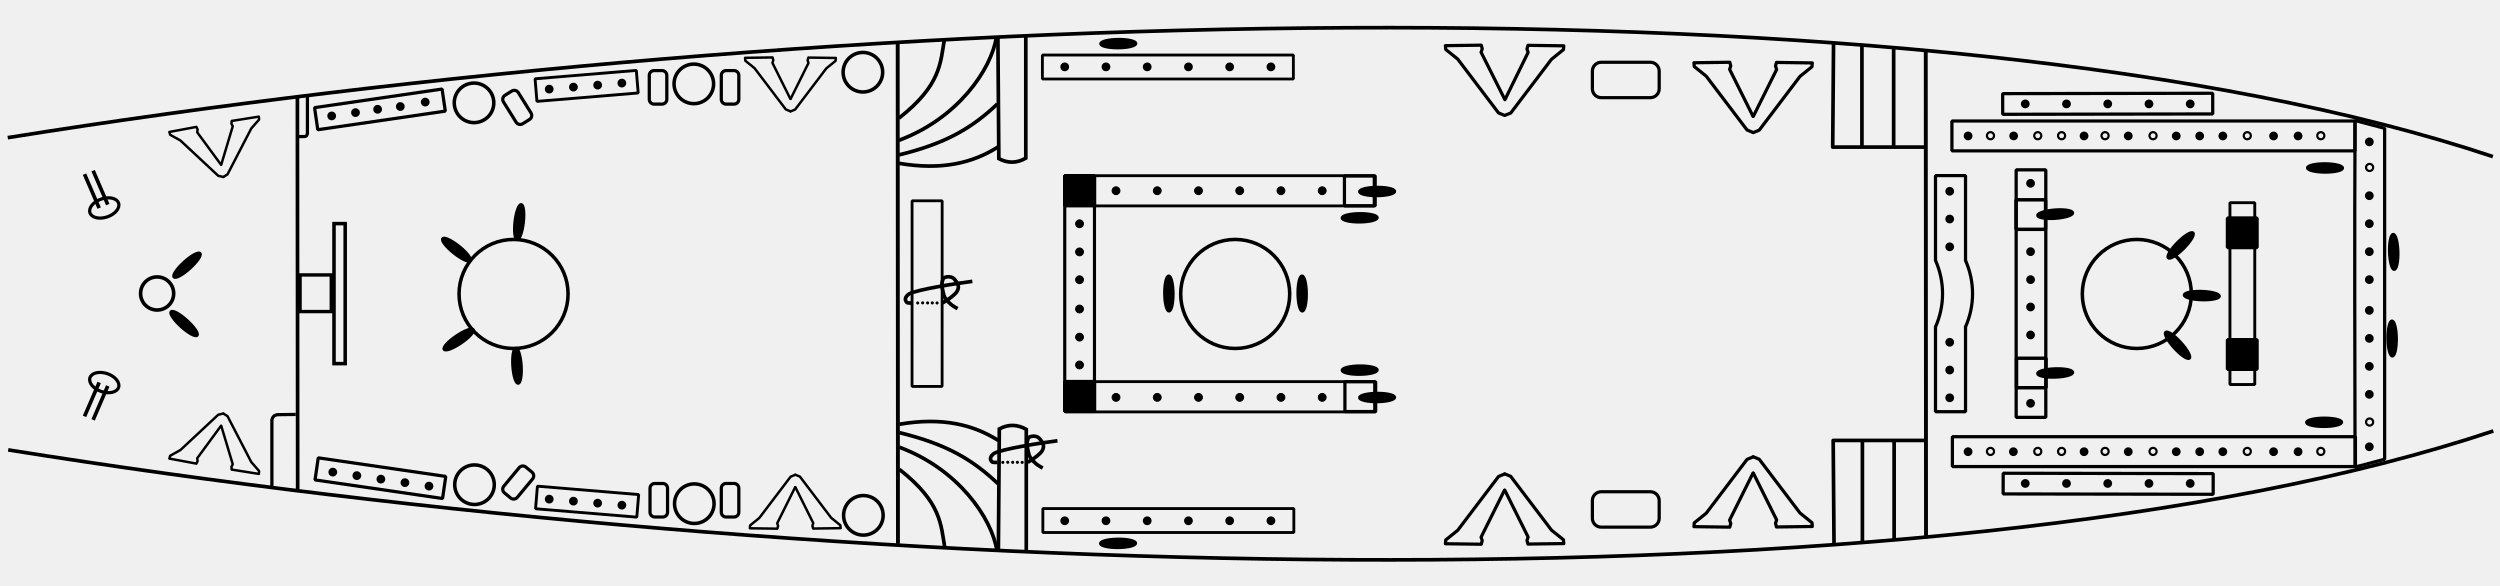
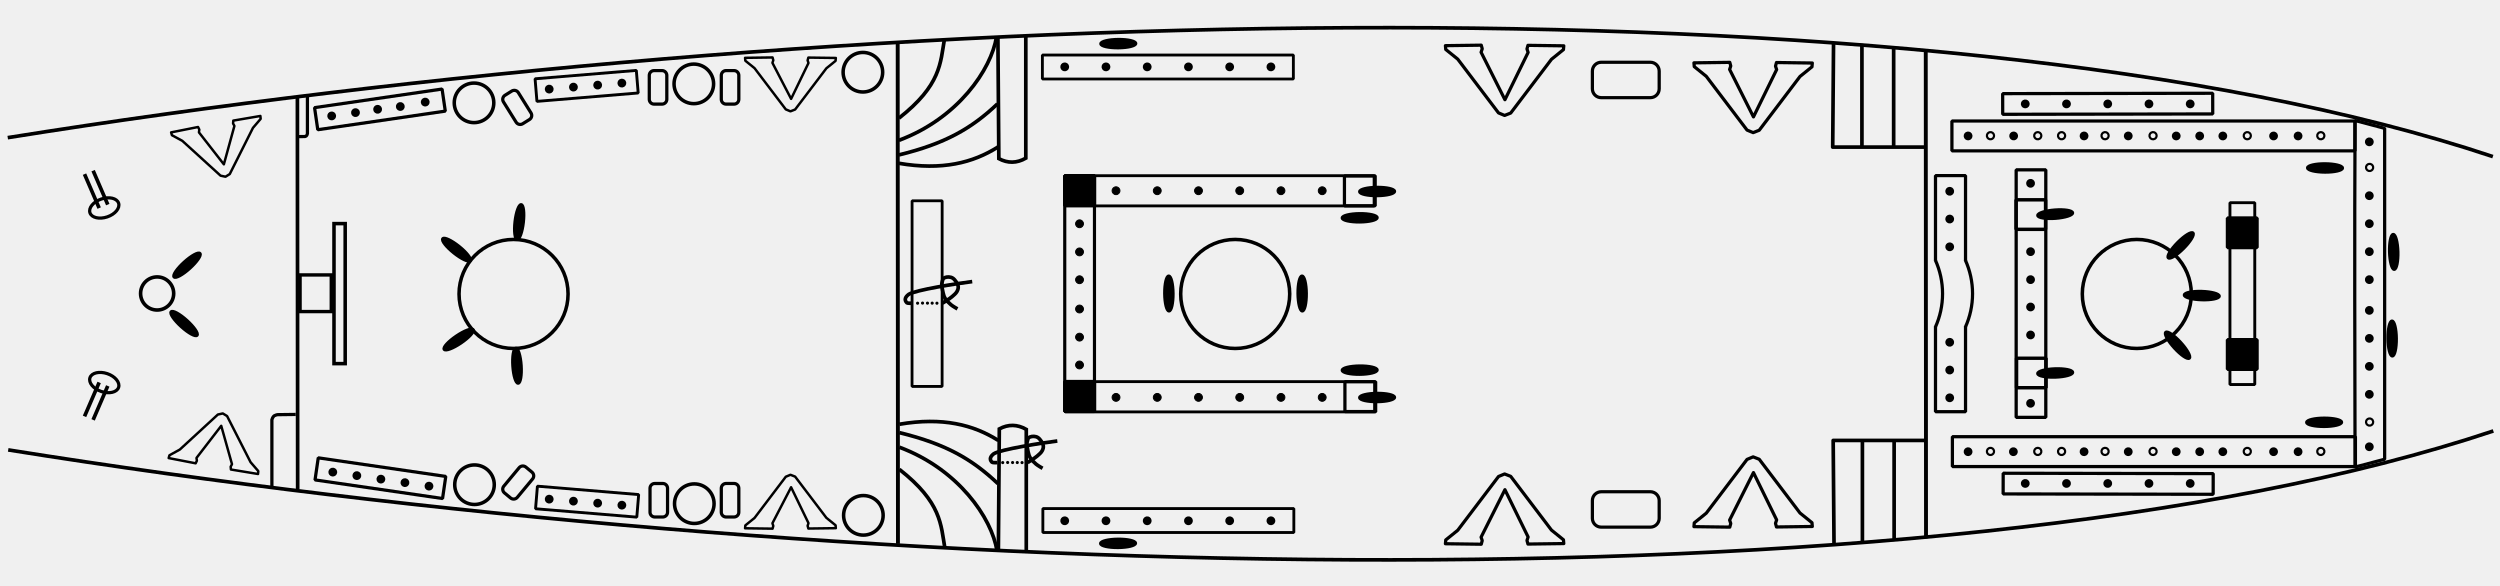
<svg xmlns="http://www.w3.org/2000/svg" xmlns:ns2="https://github.com/jolaf/rigging" xmlns:xlink="http://www.w3.org/1999/xlink" viewBox="-2 -7 679 159" version="1.1" id="svg993" width="724.267" height="169.6">
  <defs id="defs4">
    <ellipse cx="3.207" cy="-579.798" rx="1.126" ry="4.735" id="the_ellipse" style="fill:#000000;fill-rule:evenodd;stroke:#000000;stroke-width:0.88;stroke-linecap:round;stroke-linejoin:round" transform="rotate(89.50973)" />
    <circle style="fill:none;fill-rule:evenodd;stroke:#000000;stroke-width:0.962;stroke-miterlimit:0" id="circle4449" cx="160.871" cy="398.091" r="5.371" />
    <rect id="deckMask" width="220.711" height="146.642" x="277.269" y="-0.809" />
    <circle r="0.974" cy="44.504" cx="602.827" id="nagel-hole" style="fill:none;fill-opacity:1;fill-rule:evenodd;stroke:#000000;stroke-width:0.601;stroke-miterlimit:0;stroke-dasharray:none" transform="rotate(-8.297298)" />
    <circle transform="rotate(-8.297298)" style="fill:#000000;fill-opacity:1;fill-rule:evenodd;stroke:#000000;stroke-width:0.882;stroke-miterlimit:0;stroke-dasharray:none" id="nagel" cx="568.584" cy="234.162" r="0.759" />
    <rect rx="2.4" y="138.702" x="650.73" height="9.613" width="18.143" id="rect_big" style="fill:#ffffff;fill-opacity:0.001;fill-rule:evenodd;stroke:#000000;stroke-width:0.88;stroke-linecap:round;stroke-linejoin:round" />
    <rect rx="1.3" y="135.08" x="624.196" height="9.104" width="4.761" id="rect_small" style="fill:#ffffff;fill-opacity:0.001;fill-rule:evenodd;stroke:#000000;stroke-width:0.88;stroke-miterlimit:0.3" />
+     <path style="fill:#ffffff;fill-opacity:0.001;fill-rule:evenodd;stroke:#000000;stroke-width:0.88;stroke-linecap:round;stroke-linejoin:round" d="m 654.548,145.163 -11.071,-14.598 -3.259,-2.634 -0.089,-1.027 9.732,-0.134 0.268,0.982 -0.312,0.938 6.476,12.89 6.297,-12.845 -0.312,-0.938 0.268,-0.982 9.732,0.134 -0.089,1.027 -3.259,2.634 -11.071,14.598 -1.655,0.647 z" id="the_V_big" />
+     <path id="the_V_small" d="m 658.953,141.072 -8.49,-11.195 -2.499,-2.02 -0.069,-0.787 7.463,-0.103 0.205,0.753 -0.24,0.719 5.073,9.774 4.723,-9.74 -0.24,-0.719 0.205,-0.753 7.463,0.103 -0.069,0.787 -2.499,2.02 -8.49,11.195 -1.269,0.496 z" style="fill:#ffffff;fill-opacity:0.001;fill-rule:evenodd;stroke:#000000;stroke-width:0.675;stroke-linecap:round;stroke-linejoin:round" />
+     <g transform="translate(380.0305,-105.3119)" id="the_knot">
+       <circle style="fill:#000000;fill-rule:evenodd;stroke:#000000;stroke-width:0;stroke-miterlimit:0" id="path4253" cx="283.884" cy="461.044" r="0.426" />
+       <circle r="0.426" cy="461.013" cx="285.226" id="circle4255" style="fill:#000000;fill-rule:evenodd;stroke:#000000;stroke-width:0;stroke-miterlimit:0" />
+       <circle style="fill:#000000;fill-rule:evenodd;stroke:#000000;stroke-width:0;stroke-miterlimit:0" id="circle4257" cx="286.568" cy="461.028" r="0.426" />
+       <circle r="0.426" cy="461.028" cx="287.846" id="circle4259" style="fill:#000000;fill-rule:evenodd;stroke:#000000;stroke-width:0;stroke-miterlimit:0" />
+       <circle style="fill:#000000;fill-rule:evenodd;stroke:#000000;stroke-width:0;stroke-miterlimit:0" id="circle4261" cx="289.14" cy="461.044" r="0.426" />
+       <path style="fill:none;fill-rule:evenodd;stroke:#000000;stroke-width:1px" d="m 298.721,455.173 c -3.993,0.489 -15.46,2.284 -17.267,3.472 -0.874,0.684 -1.281,1.456 -0.505,2.273 0.295,0.218 1.515,0.126 1.515,0.126" id="path4249" />
+       <path id="path4251" d="m 290.64,461.044 c 0,0 1.792,-1.092 2.589,-1.768 0.499,-0.424 1.088,-0.913 1.357,-1.421 0.27,-0.508 0.393,-0.888 0.316,-1.452 -0.077,-0.564 -0.8,-1.72 -1.438,-2.147 -0.638,-0.427 -1.581,-0.414 -2.192,-0.158 -0.612,0.256 -0.566,0.713 -0.758,1.357 -0.191,0.644 0.115,1.993 0.284,2.715 0.169,0.722 0.251,1.043 0.6,1.61 0.349,0.567 0.988,1.204 1.547,1.673 0.559,0.469 1.768,1.136 1.768,1.136" style="fill:none;fill-rule:evenodd;stroke:#000000;stroke-width:1px" />
+     </g>
+     <g transform="translate(602.3747,84.96837)" id="strange_on_hut">
+       <ellipse style="fill:#ffffff;fill-opacity:0.001;fill-rule:evenodd;stroke:#000000;stroke-width:0.88;stroke-miterlimit:0.3" id="path4323" cx="-74.057" cy="420.366" rx="4.104" ry="2.557" transform="rotate(-18.74917,-1131.871,-71.94031)" />
+       <path transform="translate(-36.93956,-367.6302)" id="path4328" d="m 61.959,411.73 3.977,9.218" style="stroke:#000000;stroke-width:1px" />
+       <path transform="translate(-36.93956,-367.6302)" style="stroke:#000000;stroke-width:1px" d="m 59.623,412.677 3.977,9.218" id="path4325" />
+     </g>
    <symbol id="mastMask">
      <path d="m 425.113,59.525 c 26.5,26.5 26.5,26.5 26.5,26.5 z" id="path89" />
      <path d="m 451.613,59.525 c -26.5,26.5 -26.5,26.5 -26.5,26.5 z" id="path91" />
    </symbol>
  </defs>
  <g id="layer1" style="display:inline">
    <path id="path4304" d="m 78.845,125.846 -0.072,-106.605" style="fill:none;fill-rule:evenodd;stroke:#000000;stroke-width:1px" />
    <path style="fill:none;fill-rule:evenodd;stroke:#000000;stroke-width:1.056px" d="M 241.884,140.713 241.814,4.288" id="path4288" />
    <path style="fill:none;fill-rule:evenodd;stroke:#000000;stroke-width:0.88;stroke-miterlimit:0" d="m 645.67,27.857 -8.036,-2.125 c -0.162,31.116 -0.062,65.644 0,94.118 l 8.036,-2.125 c 0,-29.956 0,-59.912 0,-89.868 z" id="path4294" />
    <path style="fill:none;fill-rule:evenodd;stroke:#000000;stroke-width:0.88" d="m 81.496,18.931 v 10.38 c -0.175,0.713 -0.438,0.672 -0.685,0.766 l -2.226,0.035" id="path4306" />
    <ellipse style="fill:none;stroke:#000000;stroke-width:0.98;stroke-miterlimit:0.3" id="path4314" cx="40.678" cy="72.707" rx="4.495" ry="4.495" />
    <rect style="fill:none;fill-rule:evenodd;stroke:#000000;stroke-width:0.921" id="rect4317" width="8.482" height="9.949" x="79.496" y="67.672" />
    <rect style="fill:none;fill-rule:evenodd;stroke:#000000;stroke-width:0.961" id="rect4322" width="3.041" height="38.031" x="88.712" y="53.73" />
    <g id="g4332" transform="translate(-36.91926,-367.6302)">
      <path style="fill:none;fill-rule:evenodd;stroke:#000000;stroke-width:0.767;stroke-miterlimit:0" d="m 290.809,415.168 h -8.168 c -0.004,16.806 -0.007,33.613 -0.011,50.419 h 8.168 c 0.004,-16.806 0.007,-33.613 0.011,-50.419 z" id="path4247" />
    </g>
    <path id="path4336" d="m 295.259,104.764 h -8.075 c 0,-21.34 0,-42.68 0,-64.019 h 8.075 c 0,21.34 0,42.68 0,64.019 z" style="fill:none;fill-rule:evenodd;stroke:#000000;stroke-width:0.86;stroke-miterlimit:0" />
    <g id="g4318" transform="translate(-19.5195,-367.6302)">
      <g id="g4299">
        <path style="fill:none;fill-rule:evenodd;stroke:#000000;stroke-width:0.882;stroke-miterlimit:0" d="m 543.2,431.437 v -23.112 h 8.158 v 23.15" id="path4201" />
        <path id="path4211" d="m 551.285,431.226 c 1.304,2.875 1.979,5.997 1.979,9.164 0,3.167 -0.675,6.288 -1.979,9.164" style="fill:none;fill-rule:evenodd;stroke:#000000;stroke-width:0.88;stroke-linejoin:round;stroke-miterlimit:0" />
      </g>
      <g transform="matrix(1,0,0,-1,-1.332961e-5,880.7794)" id="g4305">
        <path id="path4308" d="m 543.2,431.437 v -23.112 h 8.158 v 23.15" style="fill:none;fill-rule:evenodd;stroke:#000000;stroke-width:0.882;stroke-miterlimit:0" />
        <path id="path4312" d="m 543.138,431.226 c 1.304,2.875 1.979,5.997 1.979,9.164 0,3.167 -0.675,6.288 -1.979,9.164" style="fill:none;fill-rule:evenodd;stroke:#000000;stroke-width:0.88;stroke-linejoin:round;stroke-miterlimit:0" />
      </g>
    </g>
    <rect style="fill:none;fill-rule:evenodd;stroke:#000000;stroke-width:0.888;stroke-miterlimit:0" id="rect4326" width="8.047" height="67.236" x="545.591" y="39.122" />
    <circle style="fill:none;fill-rule:evenodd;stroke:#000000;stroke-width:0.962;stroke-miterlimit:0" id="path4330" cx="578.359" cy="72.838" r="14.805" />
    <rect style="fill:none;fill-rule:evenodd;stroke:#000000;stroke-width:0.79;stroke-miterlimit:0" id="rect4333" width="6.742" height="49.382" x="603.653" y="48.055" />
    <path id="path4412" d="m 71.845,125.611 v -18.614 c 0.389,-1.278 0.973,-1.205 1.523,-1.374 l 4.95,-0.062" style="fill:none;fill-rule:evenodd;stroke:#000000;stroke-width:0.88" />
    <circle r="14.805" cy="72.838" cx="333.481" id="circle327" style="fill:none;fill-rule:evenodd;stroke:#000000;stroke-width:0.962;stroke-miterlimit:0" />
    <circle style="fill:none;fill-rule:evenodd;stroke:#000000;stroke-width:0.962;stroke-miterlimit:0" id="circle329" cx="137.481" cy="72.838" r="14.805" />
    <g id="g4449">
      <g style="fill:none;stroke:#000000;stroke-opacity:1" transform="translate(-36.91926,-367.6302)" id="portDrawing">
        <path id="path4399" d="M 37.019,398.018 C 260,362.362 560,352.362 711.979,403.161" style="fill:none;fill-rule:evenodd;stroke:#000000;stroke-width:1px;stroke-opacity:1" />
        <path id="path4286" d="m 305.95,370.636 0.253,33.082 c 2.441,1.306 4.882,1.261 7.324,-0.126 V 370.257" style="fill:none;fill-rule:evenodd;stroke:#000000;stroke-width:1px;stroke-opacity:1" />
        <path id="path4296" d="m 279.055,392.733 c 11.483,-8.995 11.262,-15.064 12.374,-21.466" style="fill:none;fill-rule:evenodd;stroke:#000000;stroke-width:1px;stroke-opacity:1" />
        <path id="path4298" d="m 279.055,398.746 c 16.006,-5.945 25.097,-19.221 26.517,-28.111" style="fill:none;fill-rule:evenodd;stroke:#000000;stroke-width:1px;stroke-opacity:1" />
        <path id="path4300" d="m 279.055,402.708 c 12.562,-3.067 19.688,-7.145 26.769,-13.858" style="fill:none;fill-rule:evenodd;stroke:#000000;stroke-width:1px;stroke-opacity:1" />
        <path id="path4302" d="m 279.055,404.981 c 11.722,2.006 20.149,-0.133 26.895,-4.419" style="fill:none;fill-rule:evenodd;stroke:#000000;stroke-width:1px;stroke-opacity:1" />
        <rect y="393.496" x="565.06" height="8.108" width="109.463" id="rect4158" style="fill:none;fill-rule:evenodd;stroke:#000000;stroke-width:0.88;stroke-miterlimit:0;stroke-opacity:1" />
        <rect transform="matrix(0.9999985,-0.00173311,0.00207909,0.9999978,0,0)" y="387.063" x="578.039" height="5.615" width="57.042" id="rect4272" style="fill:none;fill-rule:evenodd;stroke:#000000;stroke-width:0.88;stroke-linecap:round;stroke-miterlimit:0;stroke-opacity:1" />
        <rect style="fill:none;fill-rule:evenodd;stroke:#000000;stroke-width:0.777;stroke-miterlimit:0;stroke-opacity:1" id="rect4231" width="84.366" height="8.21" x="324.103" y="408.345" />
        <rect y="375.577" x="318.031" height="6.51" width="68.166" id="rect4238" style="fill:none;fill-rule:evenodd;stroke:#000000;stroke-width:0.777;stroke-miterlimit:0;stroke-opacity:1" />
        <rect transform="rotate(-4.735125)" y="395.605" x="148.093" height="6.154" width="27.593" id="rect4267" style="fill:none;fill-rule:evenodd;stroke:#000000;stroke-width:0.787;stroke-miterlimit:0;stroke-opacity:1" />
        <rect transform="rotate(-8.297298)" style="fill:none;fill-rule:evenodd;stroke:#000000;stroke-width:0.88;stroke-miterlimit:0;stroke-opacity:1" id="rect4281" width="35" height="6.061" x="62.831" y="403.152" />
        <rect y="414.902" x="582.484" height="8.012" width="8.012" id="rect4212" style="fill:none;fill-rule:evenodd;stroke:#000000;stroke-width:0.937;stroke-miterlimit:0;stroke-opacity:1" class="filled" />
        <rect style="fill:none;fill-rule:evenodd;stroke:#000000;stroke-width:0.88;stroke-miterlimit:0;stroke-opacity:1" id="rect4227" width="8.109" height="8.109" x="400.07" y="408.425" class="filled" />
        <g id="g4442" transform="translate(36.3188,367.621)">
          <path id="path4436" d="m 496.591,4.622 -0.227,28.342 h 24.941" style="fill:none;fill-rule:evenodd;stroke:#000000;stroke-width:1px;stroke-linecap:butt;stroke-linejoin:round;stroke-opacity:1" />
          <path id="path4438" d="M 512.916,32.737 V 5.982" style="fill:none;fill-rule:evenodd;stroke:#000000;stroke-width:1px;stroke-linecap:butt;stroke-linejoin:miter;stroke-opacity:1" />
          <path id="path4440" d="M 504.3,32.737 V 5.075" style="fill:none;fill-rule:evenodd;stroke:#000000;stroke-width:1px;stroke-linecap:butt;stroke-linejoin:miter;stroke-opacity:1" />
        </g>
        <use x="0" y="0" xlink:href="#circle4449" id="use11166" transform="translate(2.791898,-9.527781)" width="100%" height="100%" />
        <use x="0" y="0" xlink:href="#circle4449" id="use11168" transform="translate(108.4099,-17.84678)" width="100%" height="100%" />
        <use x="0" y="0" xlink:href="#use11168" id="use11170" transform="translate(-45.92,3.166)" width="100%" height="100%" />
      </g>
    </g>
    <use height="100%" width="100%" y="0" x="0" id="use405" transform="matrix(1,0,0,-1,0.1294417,145.5797)" xlink:href="#portDrawing" />
    <path id="path4434" d="M 521.106,139.171 521.036,6.747" style="fill:none;fill-rule:evenodd;stroke:#000000;stroke-width:1.056px" />
  </g>
  <g id="layer2" style="display:none">
    <g id="deckMasks" class="modeDependent which" style="fill:#ffffff">
      <use id="use758" xlink:href="#deckMask" class="deckMask" ns2:deck="fore" transform="matrix(0.8053231,0,0,1,274.6892,0)" x="0" y="0" width="100%" height="100%" />
      <use id="use760" xlink:href="#deckMask" class="deckMask" ns2:deck="main" x="0" y="0" width="100%" height="100%" />
      <use id="use668" xlink:href="#deckMask" class="deckMask" ns2:deck="stern" transform="matrix(1.2558,0,0,1,-348.0425,0)" x="0" y="0" width="100%" height="100%" />
    </g>
  </g>
  <g id="layer3" style="display:none">
    <g id="mastMasks" class="modeDependent where" style="stroke:#ff0000">
      <use id="use89" xlink:href="#mastMask" class="mastMask" ns2:mast="fore" transform="translate(140)" x="0" y="0" width="100%" height="100%" />
      <use id="use336" xlink:href="#mastMask" class="mastMask" ns2:mast="main" transform="translate(-104.8899)" x="0" y="0" width="100%" height="100%" />
      <use id="use338" xlink:href="#mastMask" class="mastMask" ns2:mast="mizzen" transform="translate(-300.9661)" x="0" y="0" width="100%" height="100%" />
    </g>
  </g>
  <g id="layer4" style="display:inline">
    <g id="points" transform="translate(0.02029647,-7.1415848e-6)">
      <g ns2:deck="fore" ns2:side="port" ns2:rail="frontRail" id="g4296" ns2:isAcross="true">
        <use x="0" y="0" xlink:href="#nagel" id="use4878" transform="translate(45.06558,-80.70723)" width="100%" height="100%" />
        <use x="0" y="0" xlink:href="#nagel" id="use4880" transform="translate(45.06558,-88.3066)" width="100%" height="100%" />
        <use x="0" y="0" xlink:href="#nagel" id="use4882" transform="translate(45.06558,-95.90691)" width="100%" height="100%" />
        <use x="0" y="0" xlink:href="#nagel" id="use4886" transform="translate(45.06554,-103.5072)" width="100%" height="100%" />
        <use x="0" y="0" xlink:href="#nagel-hole" id="use4884" transform="translate(38.62439,81.43331)" width="100%" height="100%" />
        <use x="0" y="0" xlink:href="#nagel" id="use4888" transform="translate(45.06554,-118.1322)" width="100%" height="100%" />
      </g>
      <g ns2:deck="fore" ns2:side="starboard" ns2:rail="frontRail" id="g4312" transform="translate(3.1976551e-4,38.75001)" ns2:isAcross="true">
        <use x="0" y="0" xlink:href="#nagel" id="use4892" transform="translate(45.06545,-111.1068)" width="100%" height="100%" />
        <use x="0" y="0" xlink:href="#nagel" id="use4894" transform="translate(45.06545,-103.5065)" width="100%" height="100%" />
        <use x="0" y="0" xlink:href="#nagel" id="use4896" transform="translate(45.06545,-95.90717)" width="100%" height="100%" />
        <use x="0" y="0" xlink:href="#nagel" id="use4898" transform="translate(45.06545,-88.30685)" width="100%" height="100%" />
        <use x="0" y="0" xlink:href="#nagel-hole" id="use4900" transform="translate(38.62456,111.8332)" width="100%" height="100%" />
        <use x="0" y="0" xlink:href="#nagel" id="use4902" transform="translate(45.06545,-74.06998)" width="100%" height="100%" />
      </g>
      <g ns2:deck="fore" ns2:side="port" ns2:rail="behindFront" id="g1143" transform="rotate(-37.87483,414.6193,-760.7397)">
        <use x="0" y="0" xlink:href="#the_ellipse" id="use4877" transform="rotate(-53.25751,370.2347,499.1953)" width="100%" height="100%" />
      </g>
      <g ns2:deck="fore" ns2:side="starboard" ns2:rail="behindFront" id="g1167" transform="translate(554.9175,48.18062)">
        <use x="0" y="0" xlink:href="#the_ellipse" id="use4881" transform="rotate(-90.10388,355.5147,260.5783)" width="100%" height="100%" />
      </g>
      <g ns2:deck="fore" ns2:side="port" ns2:rail="backRail" id="g4384" ns2:isAcross="true" transform="translate(17.20024)">
        <use x="0" y="0" xlink:href="#nagel" id="use4905" transform="translate(-86.10301,-89.62372)" width="100%" height="100%" />
        <use x="0" y="0" xlink:href="#nagel" id="use4907" transform="translate(-86.10301,-97.16685)" width="100%" height="100%" />
        <use x="0" y="0" xlink:href="#nagel" id="use4909" transform="translate(-86.10301,-104.7072)" width="100%" height="100%" />
      </g>
      <g ns2:deck="fore" ns2:side="starboard" ns2:rail="backRail" id="g4349" transform="translate(17.20025,41.0122)" ns2:isAcross="true">
        <use x="0" y="0" xlink:href="#nagel" id="use4912" transform="translate(-86.10301,-104.7065)" width="100%" height="100%" />
        <use x="0" y="0" xlink:href="#nagel" id="use4914" transform="translate(-86.10301,-97.16717)" width="100%" height="100%" />
        <use x="0" y="0" xlink:href="#nagel" id="use4916" transform="translate(-86.10301,-89.62686)" width="100%" height="100%" />
      </g>
      <g ns2:deck="fore" ns2:side="port" ns2:rail="sideRail" id="g4304" transform="translate(1.400599,0.1400599)">
        <use x="0" y="0" xlink:href="#nagel-hole" id="use4812" transform="translate(23.97105,72.67305)" width="100%" height="100%" />
        <use x="0" y="0" xlink:href="#nagel" id="use4814" transform="translate(24.31282,-119.867)" width="100%" height="100%" />
        <use x="0" y="0" xlink:href="#nagel" id="use4816" transform="translate(17.65657,-119.867)" width="100%" height="100%" />
        <use x="0" y="0" xlink:href="#nagel-hole" id="use4818" transform="translate(4.002294,72.67305)" width="100%" height="100%" />
        <use x="0" y="0" xlink:href="#nagel" id="use4820" transform="translate(3.875334,-119.867)" width="100%" height="100%" />
        <use x="0" y="0" xlink:href="#nagel" id="use4822" transform="translate(-2.405914,-119.867)" width="100%" height="100%" />
        <use x="0" y="0" xlink:href="#nagel" id="use4824" transform="translate(-8.780914,-119.867)" width="100%" height="100%" />
        <use x="0" y="0" xlink:href="#nagel-hole" id="use4826" transform="translate(-21.59146,72.67305)" width="100%" height="100%" />
        <use x="0" y="0" xlink:href="#nagel" id="use4828" transform="translate(-21.81217,-119.8764)" width="100%" height="100%" />
        <use x="0" y="0" xlink:href="#nagel-hole" id="use4830" transform="translate(-34.62271,72.67306)" width="100%" height="100%" />
        <use x="0" y="0" xlink:href="#nagel" id="use4832" transform="translate(-33.81217,-119.8764)" width="100%" height="100%" />
        <use x="0" y="0" xlink:href="#nagel-hole" id="use4834" transform="translate(-46.43521,72.67306)" width="100%" height="100%" />
        <use x="0" y="0" xlink:href="#nagel-hole" id="use4836" transform="translate(-52.90396,72.67306)" width="100%" height="100%" />
        <use x="0" y="0" xlink:href="#nagel-hole" id="use4838" transform="translate(-65.74769,72.67306)" width="100%" height="100%" />
        <use x="0" y="0" xlink:href="#nagel" id="use4840" transform="translate(-52.93717,-119.8763)" width="100%" height="100%" />
        <use x="0" y="0" xlink:href="#nagel" id="use4842" transform="translate(-65.31218,-119.8763)" width="100%" height="100%" />
      </g>
      <g ns2:deck="fore" ns2:side="starboard" ns2:rail="sideRail" id="g4294" transform="translate(3.4263092e-4,85.75002)">
        <use x="0" y="0" xlink:href="#nagel-hole" id="use4798" transform="translate(25.37137,72.81337)" width="100%" height="100%" />
        <use x="0" y="0" xlink:href="#nagel" id="use4800" transform="translate(25.71312,-119.7265)" width="100%" height="100%" />
        <use x="0" y="0" xlink:href="#nagel" id="use4802" transform="translate(19.05686,-119.7265)" width="100%" height="100%" />
        <use x="0" y="0" xlink:href="#nagel-hole" id="use4806" transform="translate(5.402808,72.81338)" width="100%" height="100%" />
        <use x="0" y="0" xlink:href="#nagel" id="use4804" transform="translate(5.275619,-119.7265)" width="100%" height="100%" />
        <use x="0" y="0" xlink:href="#nagel" id="use4808" transform="translate(-1.00534,-119.7266)" width="100%" height="100%" />
        <use x="0" y="0" xlink:href="#nagel" id="use4810" transform="translate(-7.38034,-119.7266)" width="100%" height="100%" />
        <use x="0" y="0" xlink:href="#nagel-hole" id="use4813" transform="translate(-20.19094,72.81338)" width="100%" height="100%" />
        <use x="0" y="0" xlink:href="#nagel" id="use4815" transform="translate(-20.41159,-119.7266)" width="100%" height="100%" />
        <use x="0" y="0" xlink:href="#nagel-hole" id="use4817" transform="translate(-33.22219,72.81338)" width="100%" height="100%" />
        <use x="0" y="0" xlink:href="#nagel" id="use4819" transform="translate(-32.41159,-119.7266)" width="100%" height="100%" />
        <use x="0" y="0" xlink:href="#nagel-hole" id="use4821" transform="translate(-45.03469,72.81338)" width="100%" height="100%" />
        <use x="0" y="0" xlink:href="#nagel-hole" id="use4823" transform="translate(-51.50344,72.81338)" width="100%" height="100%" />
        <use x="0" y="0" xlink:href="#nagel" id="use4825" transform="translate(-51.61159,-119.7266)" width="100%" height="100%" />
        <use x="0" y="0" xlink:href="#nagel-hole" id="use4827" transform="translate(-64.34718,72.81338)" width="100%" height="100%" />
        <use x="0" y="0" xlink:href="#nagel" id="use4829" transform="translate(-63.91161,-119.7266)" width="100%" height="100%" />
      </g>
      <g transform="translate(-36.93956,-367.6305)" id="g5102" ns2:deck="fore" ns2:side="port" ns2:rail="shroudsRail">
        <use x="0" y="0" xlink:href="#nagel" id="use4845" transform="translate(-11.4442,239.1933)" width="100%" height="100%" />
        <use x="0" y="0" xlink:href="#nagel" id="use4847" transform="translate(-0.24389,239.1933)" width="100%" height="100%" />
        <use x="0" y="0" xlink:href="#nagel" id="use4849" transform="translate(10.95642,239.1933)" width="100%" height="100%" />
        <use x="0" y="0" xlink:href="#nagel" id="use4851" transform="translate(22.15579,239.1933)" width="100%" height="100%" />
        <use x="0" y="0" xlink:href="#nagel" id="use4853" transform="translate(33.3561,239.1933)" width="100%" height="100%" />
      </g>
      <g ns2:side="starboard" ns2:rail="shroudsRail" ns2:deck="fore" id="g4282" transform="translate(-36.93921,-264.5465)">
        <use x="0" y="0" xlink:href="#nagel" id="use4833" transform="translate(33.35702,239.193)" width="100%" height="100%" />
        <use x="0" y="0" xlink:href="#nagel" id="use4835" transform="translate(22.15671,239.193)" width="100%" height="100%" />
        <use x="0" y="0" xlink:href="#nagel" id="use4837" transform="translate(10.9564,239.193)" width="100%" height="100%" />
        <use x="0" y="0" xlink:href="#nagel" id="use4839" transform="translate(-0.243916,239.193)" width="100%" height="100%" />
        <use x="0" y="0" xlink:href="#nagel" id="use4841" transform="translate(-11.44329,239.193)" width="100%" height="100%" />
      </g>
      <g id="g826" ns2:rail="onDeckFront" ns2:side="port" ns2:deck="fore" transform="rotate(-36.82482,379.7464,-782.5395)">
        <use x="0" y="0" xlink:href="#the_ellipse" id="use4869" transform="rotate(37.61055,295.1683,-711.5751)" width="100%" height="100%" />
      </g>
      <g transform="translate(544,80.45711)" ns2:deck="fore" ns2:side="starboard" ns2:rail="onDeckFront" id="g830">
        <use x="0" y="0" xlink:href="#the_ellipse" id="use4872" transform="rotate(0.2410182,-6560.32,-117563.42)" width="100%" height="100%" />
      </g>
      <g ns2:deck="fore" ns2:side="port" ns2:rail="frontFists" id="g1149">
        <rect style="fill:#000000;fill-rule:evenodd;stroke:#000000;stroke-width:0.937;stroke-miterlimit:0" id="rect4199" width="8.012" height="8.012" x="639.91" y="419.847" transform="translate(-36.93956,-367.6302)" />
      </g>
      <g ns2:deck="fore" ns2:side="starboard" ns2:rail="frontFists" id="g1170">
        <rect y="85.275" x="602.97" height="8.012" width="8.012" id="rect4327" style="fill:#000000;fill-rule:evenodd;stroke:#000000;stroke-width:0.937;stroke-miterlimit:0" />
      </g>
      <g ns2:deck="fore" ns2:side="port" ns2:rail="backPillars" id="g1152" transform="rotate(-40.3728,556.1667,51.16615)">
        <use x="0" y="0" xlink:href="#the_ellipse" id="use4852" transform="rotate(-143.4218,576.7309,28.61204)" width="100%" height="100%" />
      </g>
      <g ns2:deck="fore" ns2:side="starboard" ns2:rail="backPillars" id="g1179" transform="rotate(-39.45442,556.1674,94.29907)">
        <use x="0" y="0" xlink:href="#the_ellipse" id="use4857" transform="rotate(37.99271,428.4772,11.94186)" width="100%" height="100%" />
      </g>
      <g ns2:deck="fore" ns2:side="port" ns2:rail="behindMastRail" id="g4334" ns2:isAcross="true">
        <use x="0" y="0" xlink:href="#nagel" id="use4920" transform="translate(-46.9437,-80.70716)" width="100%" height="100%" />
        <use x="0" y="0" xlink:href="#nagel" id="use4922" transform="translate(-46.9437,-88.30653)" width="100%" height="100%" />
        <use x="0" y="0" xlink:href="#nagel" id="use4924" transform="translate(-46.9437,-106.8681)" width="100%" height="100%" />
      </g>
      <g ns2:deck="fore" ns2:side="starboard" ns2:rail="behindMastRail" id="g4339" transform="matrix(1,0,0,-1,3.4200031e-4,145.33)" ns2:isAcross="true">
        <use x="0" y="0" xlink:href="#nagel" id="use4927" transform="translate(-46.9437,-80.70697)" width="100%" height="100%" />
        <use x="0" y="0" xlink:href="#nagel" id="use4929" transform="translate(-46.9437,-88.30634)" width="100%" height="100%" />
        <use x="0" y="0" xlink:href="#nagel" id="use4931" transform="translate(-46.9437,-106.8679)" width="100%" height="100%" />
      </g>
      <g ns2:deck="fore" ns2:rail="atMastFront" ns2:side="center" id="g1173" transform="rotate(-32.90732,595.9848,73.28352)">
        <use x="0" y="0" xlink:href="#the_ellipse" id="use4860" transform="rotate(35.2787,469.901,61.20751)" width="100%" height="100%" />
      </g>
      <g ns2:deck="fore" ns2:side="port" ns2:rail="atMastSide" id="g1146" transform="rotate(-32.86643,586.852,60.65819)">
        <use x="0" y="0" xlink:href="#the_ellipse" id="use4863" transform="rotate(-11.81596,891.4218,-20.48324)" width="100%" height="100%" />
      </g>
      <g ns2:deck="fore" ns2:side="starboard" ns2:rail="atMastSide" id="g1176" transform="rotate(-42.01908,592.0055,85.76763)">
        <use x="0" y="0" xlink:href="#the_ellipse" id="use4866" transform="rotate(-89.96514,627.8904,36.70499)" width="100%" height="100%" />
      </g>
      <g ns2:deck="main" ns2:side="port" ns2:rail="bulwark" id="g4357">
-         <g id="g4215" transform="translate(-103.9038,-375.3088)">
-           <path style="fill:#ffffff;fill-opacity:0.001;fill-rule:evenodd;stroke:#000000;stroke-width:0.88;stroke-linecap:round;stroke-linejoin:round" d="m 508.878,398.969 -11.071,-14.598 -3.259,-2.634 -0.089,-1.027 9.732,-0.134 0.268,0.982 -0.312,0.938 6.476,12.89 6.297,-12.845 -0.312,-0.938 0.268,-0.982 9.732,0.134 -0.089,1.027 -3.259,2.634 -11.071,14.598 -1.655,0.647 z" id="path4219" />
-         </g>
-         <g transform="translate(-36.40384,-370.6659)" id="g4211">
-           <path style="fill:#ffffff;fill-opacity:0.001;fill-rule:evenodd;stroke:#000000;stroke-width:0.88;stroke-linecap:round;stroke-linejoin:round" d="m 510.58,395.264 6.339,-12.723 -0.312,-0.938 0.268,-0.982 9.732,0.134 -0.089,1.027 -3.259,2.634 -11.071,14.598 -1.607,0.67" id="path4205" />
-           <path id="path4209" d="m 510.485,395.219 -6.339,-12.723 0.312,-0.938 -0.268,-0.982 -9.732,0.134 0.089,1.027 3.259,2.634 11.071,14.598 1.607,0.67" style="fill:#ffffff;fill-opacity:0.001;fill-rule:evenodd;stroke:#000000;stroke-width:0.88;stroke-linecap:round;stroke-linejoin:round" />
-         </g>
+         <use x="0" y="0" xlink:href="#the_V_big" id="use4844" transform="translate(-182.0744,-116.8344)" width="100%" height="100%" />
        <use x="0" y="0" xlink:href="#rect_big" id="use4809" transform="translate(-220.259,-128.7919)" width="100%" height="100%" />
+         <use x="0" y="0" xlink:href="#the_V_big" id="use4855" transform="translate(-249.5741,-121.5022)" width="100%" height="100%" />
      </g>
      <g ns2:deck="main" ns2:side="starboard" ns2:rail="bulwark" id="g4367" transform="matrix(1,0,0,-1,1.0610231e-4,146.0804)">
-         <g transform="translate(-103.9038,-375.3088)" id="g4375">
-           <path style="fill:#ffffff;fill-opacity:0.001;fill-rule:evenodd;stroke:#000000;stroke-width:0.88;stroke-linecap:round;stroke-linejoin:round" d="m 510.58,395.264 6.339,-12.723 -0.312,-0.938 0.268,-0.982 9.732,0.134 -0.089,1.027 -3.259,2.634 -11.071,14.598 -1.607,0.67" id="path4377" />
-           <path id="path4379" d="m 510.485,395.219 -6.339,-12.723 0.312,-0.938 -0.268,-0.982 -9.732,0.134 0.089,1.027 3.259,2.634 11.071,14.598 1.607,0.67" style="fill:#ffffff;fill-opacity:0.001;fill-rule:evenodd;stroke:#000000;stroke-width:0.88;stroke-linecap:round;stroke-linejoin:round" />
-         </g>
+         <use x="0" y="0" xlink:href="#the_V_big" id="use4862" transform="translate(-182.0745,-116.8595)" width="100%" height="100%" />
        <use x="0" y="0" xlink:href="#rect_big" id="use4850" transform="translate(-220.259,-128.7921)" width="100%" height="100%" />
-         <g id="g4369" transform="translate(-36.40384,-370.6659)">
-           <path id="path4371" d="m 510.58,395.264 6.339,-12.723 -0.312,-0.938 0.268,-0.982 9.732,0.134 -0.089,1.027 -3.259,2.634 -11.071,14.598 -1.607,0.67" style="fill:#ffffff;fill-opacity:0.001;fill-rule:evenodd;stroke:#000000;stroke-width:0.88;stroke-linecap:round;stroke-linejoin:round" />
-           <path style="fill:#ffffff;fill-opacity:0.001;fill-rule:evenodd;stroke:#000000;stroke-width:0.88;stroke-linecap:round;stroke-linejoin:round" d="m 510.485,395.219 -6.339,-12.723 0.312,-0.938 -0.268,-0.982 -9.732,0.134 0.089,1.027 3.259,2.634 11.071,14.598 1.607,0.67" id="path4373" />
-         </g>
+         <use x="0" y="0" xlink:href="#the_V_big" id="use4865" transform="translate(-249.5741,-121.5022)" width="100%" height="100%" />
      </g>
      <g ns2:deck="main" ns2:side="port" ns2:rail="sideRail" id="g4358">
        <use x="0" y="0" xlink:href="#nagel" id="use1167" transform="translate(-309.2641,-138.4964)" width="100%" height="100%" />
        <use x="0" y="0" xlink:href="#use1167" id="use1169" transform="translate(11.20031)" width="100%" height="100%" />
        <use x="0" y="0" xlink:href="#use1169" id="use1171" width="100%" height="100%" transform="translate(11.20031)" />
        <use x="0" y="0" xlink:href="#use1171" id="use1173" width="100%" height="100%" transform="translate(11.19937)" />
        <use x="0" y="0" xlink:href="#use1173" id="use1175" width="100%" height="100%" transform="translate(11.20031)" />
        <use x="0" y="0" xlink:href="#use1175" id="use1177" width="100%" height="100%" transform="translate(11.20031)" />
      </g>
      <g ns2:deck="main" ns2:side="starboard" ns2:rail="sideRail" id="g4383" transform="translate(2.8753596e-4,123.2827)">
        <use x="0" y="0" xlink:href="#nagel" id="use1180" transform="translate(-309.2644,-138.497)" width="100%" height="100%" />
        <use x="0" y="0" xlink:href="#use1180" id="use1182" transform="translate(11.20031)" width="100%" height="100%" />
        <use x="0" y="0" xlink:href="#use1182" id="use1184" width="100%" height="100%" transform="translate(11.20031)" />
        <use x="0" y="0" xlink:href="#use1184" id="use1186" width="100%" height="100%" transform="translate(11.19937)" />
        <use x="0" y="0" xlink:href="#use1186" id="use1188" width="100%" height="100%" transform="translate(11.20031)" />
        <use x="0" y="0" xlink:href="#use1188" id="use1190" width="100%" height="100%" transform="translate(11.20031)" />
      </g>
      <g ns2:deck="main" ns2:side="port" ns2:rail="aboveRail" id="g1155">
        <use x="0" y="0" xlink:href="#the_ellipse" id="use4885" transform="translate(-278.0968,6.603804)" width="100%" height="100%" />
      </g>
      <g ns2:deck="main" ns2:side="starboard" ns2:rail="aboveRail" id="g1191">
        <use x="0" y="0" xlink:href="#the_ellipse" id="use4889" transform="translate(-278.1591,142.3304)" width="100%" height="100%" />
      </g>
      <g ns2:deck="main" ns2:side="port" ns2:rail="frontPillars" id="g1161">
        <use x="0" y="0" xlink:href="#the_ellipse" id="use4893" transform="translate(-207.8016,46.76724)" width="100%" height="100%" />
      </g>
      <g ns2:deck="main" ns2:side="starboard" ns2:rail="frontPillars" id="g1182">
        <use x="0" y="0" xlink:href="#the_ellipse" id="use4904" transform="translate(-207.8016,102.7172)" width="100%" height="100%" />
      </g>
      <g ns2:deck="main" ns2:side="port" ns2:rail="onDeckFront" id="g1164">
        <use x="0" y="0" xlink:href="#the_ellipse" id="use4897" transform="translate(-212.5341,53.91005)" width="100%" height="100%" />
      </g>
      <g ns2:deck="main" ns2:side="starboard" ns2:rail="onDeckFront" id="g1185">
        <use x="0" y="0" xlink:href="#the_ellipse" id="use4901" transform="translate(-212.5341,95.28474)" width="100%" height="100%" />
      </g>
      <g ns2:deck="main" ns2:side="port" ns2:rail="backFists" id="g1158">
        <rect y="408.336" x="324.097" height="8.109" width="8.109" id="rect4213" style="fill:#000000;fill-rule:evenodd;stroke:#000000;stroke-width:0.88;stroke-miterlimit:0" transform="translate(-36.93956,-367.6302)" />
      </g>
      <g ns2:deck="main" ns2:side="starboard" ns2:rail="backFists" id="g1188">
        <rect style="fill:#000000;fill-rule:evenodd;stroke:#000000;stroke-width:0.88;stroke-miterlimit:0" id="rect4423" width="8.109" height="8.109" x="287.157" y="96.606" />
      </g>
      <g ns2:deck="main" ns2:side="port" ns2:rail="behindMastRail" id="g4374" ns2:isAcross="true">
        <circle r="1.067" cy="436.607" cx="328.12" id="circle4234" style="fill:#000000;fill-rule:evenodd;stroke:#000000;stroke-width:0.266;stroke-miterlimit:2.9" transform="translate(-36.93956,-367.6302)" />
        <circle style="fill:#000000;fill-rule:evenodd;stroke:#000000;stroke-width:0.266;stroke-miterlimit:2.9" id="circle4243" cx="328.12" cy="429.047" r="1.067" transform="translate(-36.93956,-367.6302)" />
        <circle r="1.067" cy="421.407" cx="328.12" id="circle4245" style="fill:#000000;fill-rule:evenodd;stroke:#000000;stroke-width:0.266;stroke-miterlimit:2.9" transform="translate(-36.93956,-367.6302)" />
      </g>
      <g ns2:deck="main" ns2:side="starboard" ns2:rail="behindMastRail" id="g4415" transform="translate(0,23.1497)" ns2:isAcross="true">
        <circle transform="translate(-36.93956,-367.6302)" style="fill:#000000;fill-rule:evenodd;stroke:#000000;stroke-width:0.266;stroke-miterlimit:2.9" id="circle4421" cx="328.12" cy="421.407" r="1.067" />
        <circle transform="translate(-36.93956,-367.6302)" r="1.067" cy="429.047" cx="328.12" id="circle4419" style="fill:#000000;fill-rule:evenodd;stroke:#000000;stroke-width:0.266;stroke-miterlimit:2.9" />
        <circle transform="translate(-36.93956,-367.6302)" style="fill:#000000;fill-rule:evenodd;stroke:#000000;stroke-width:0.266;stroke-miterlimit:2.9" id="circle4417" cx="328.12" cy="436.607" r="1.067" />
      </g>
      <g ns2:deck="main" ns2:side="port" ns2:rail="sideMastRail" id="g4366">
        <circle style="fill:#000000;fill-rule:evenodd;stroke:#000000;stroke-width:0.266;stroke-miterlimit:2.9" id="circle4217" cx="338.03" cy="412.432" r="1.067" transform="translate(-36.93956,-367.6302)" />
        <circle r="1.067" cy="412.432" cx="349.23" id="circle4216" style="fill:#000000;fill-rule:evenodd;stroke:#000000;stroke-width:0.266;stroke-miterlimit:2.9" transform="translate(-36.93956,-367.6302)" />
        <circle style="fill:#000000;fill-rule:evenodd;stroke:#000000;stroke-width:0.266;stroke-miterlimit:2.9" id="circle4218" cx="360.43" cy="412.432" r="1.067" transform="translate(-36.93956,-367.6302)" />
        <circle r="1.067" cy="412.432" cx="371.63" id="circle4220" style="fill:#000000;fill-rule:evenodd;stroke:#000000;stroke-width:0.266;stroke-miterlimit:2.9" transform="translate(-36.93956,-367.6302)" />
        <circle style="fill:#000000;fill-rule:evenodd;stroke:#000000;stroke-width:0.266;stroke-miterlimit:2.9" id="circle4223" cx="382.83" cy="412.432" r="1.067" transform="translate(-36.93956,-367.6302)" />
        <circle r="1.067" cy="412.432" cx="394.03" id="circle4225" style="fill:#000000;fill-rule:evenodd;stroke:#000000;stroke-width:0.266;stroke-miterlimit:2.9" transform="translate(-36.93956,-367.6302)" />
      </g>
      <g ns2:deck="main" ns2:side="starboard" ns2:rail="sideMastRail" id="g4397" transform="translate(2.9652077e-4,56.12501)">
        <circle transform="translate(-36.93956,-367.6302)" r="1.067" cy="412.432" cx="338.03" id="circle4399" style="fill:#000000;fill-rule:evenodd;stroke:#000000;stroke-width:0.266;stroke-miterlimit:2.9" />
        <circle transform="translate(-36.93956,-367.6302)" style="fill:#000000;fill-rule:evenodd;stroke:#000000;stroke-width:0.266;stroke-miterlimit:2.9" id="circle4401" cx="349.23" cy="412.432" r="1.067" />
        <circle transform="translate(-36.93956,-367.6302)" r="1.067" cy="412.432" cx="360.43" id="circle4403" style="fill:#000000;fill-rule:evenodd;stroke:#000000;stroke-width:0.266;stroke-miterlimit:2.9" />
        <circle transform="translate(-36.93956,-367.6302)" style="fill:#000000;fill-rule:evenodd;stroke:#000000;stroke-width:0.266;stroke-miterlimit:2.9" id="circle4405" cx="371.63" cy="412.432" r="1.067" />
        <circle transform="translate(-36.93956,-367.6302)" r="1.067" cy="412.432" cx="382.83" id="circle4407" style="fill:#000000;fill-rule:evenodd;stroke:#000000;stroke-width:0.266;stroke-miterlimit:2.9" />
        <circle transform="translate(-36.93956,-367.6302)" style="fill:#000000;fill-rule:evenodd;stroke:#000000;stroke-width:0.266;stroke-miterlimit:2.9" id="circle4409" cx="394.03" cy="412.432" r="1.067" />
      </g>
      <g ns2:deck="main" ns2:rail="atMastFront" ns2:side="center" id="g1194">
        <use x="0" y="0" xlink:href="#the_ellipse" id="use4911" transform="rotate(90,428.4881,-78.59684)" width="100%" height="100%" />
      </g>
      <g ns2:deck="main" ns2:rail="atMastBack" ns2:side="center" id="g1197">
        <use x="0" y="0" xlink:href="#the_ellipse" id="use4908" transform="rotate(90,410.3882,-96.69668)" width="100%" height="100%" />
      </g>
      <g ns2:deck="stern" ns2:rail="atFront" ns2:side="center" id="g4276" transform="translate(-36.62388,-385.82)">
-         <g transform="translate(-0.03156727,0.06313453)" id="g4268">
-           <circle style="fill:#000000;fill-rule:evenodd;stroke:#000000;stroke-width:0;stroke-miterlimit:0" id="path4253" cx="283.884" cy="461.044" r="0.426" />
-           <circle r="0.426" cy="461.013" cx="285.226" id="circle4255" style="fill:#000000;fill-rule:evenodd;stroke:#000000;stroke-width:0;stroke-miterlimit:0" />
-           <circle style="fill:#000000;fill-rule:evenodd;stroke:#000000;stroke-width:0;stroke-miterlimit:0" id="circle4257" cx="286.568" cy="461.028" r="0.426" />
-           <circle r="0.426" cy="461.028" cx="287.846" id="circle4259" style="fill:#000000;fill-rule:evenodd;stroke:#000000;stroke-width:0;stroke-miterlimit:0" />
-           <circle style="fill:#000000;fill-rule:evenodd;stroke:#000000;stroke-width:0;stroke-miterlimit:0" id="circle4261" cx="289.14" cy="461.044" r="0.426" />
-           <path style="fill:none;fill-rule:evenodd;stroke:#000000;stroke-width:1px" d="m 298.721,455.173 c -3.993,0.489 -15.46,2.284 -17.267,3.472 -0.874,0.684 -1.281,1.456 -0.505,2.273 0.295,0.218 1.515,0.126 1.515,0.126" id="path4249" />
-           <path id="path4251" d="m 290.64,461.044 c 0,0 1.792,-1.092 2.589,-1.768 0.499,-0.424 1.088,-0.913 1.357,-1.421 0.27,-0.508 0.393,-0.888 0.316,-1.452 -0.077,-0.564 -0.8,-1.72 -1.438,-2.147 -0.638,-0.427 -1.581,-0.414 -2.192,-0.158 -0.612,0.256 -0.566,0.713 -0.758,1.357 -0.191,0.644 0.115,1.993 0.284,2.715 0.169,0.722 0.251,1.043 0.6,1.61 0.349,0.567 0.988,1.204 1.547,1.673 0.559,0.469 1.768,1.136 1.768,1.136" style="fill:none;fill-rule:evenodd;stroke:#000000;stroke-width:1px" />
-         </g>
+         <use x="0" y="0" xlink:href="#the_knot" id="use4868" transform="translate(-380.0936,105.4382)" width="100%" height="100%" />
      </g>
      <g transform="translate(-13.50777,-342.5271)" id="g808" ns2:side="starboard" ns2:rail="aboveLadder" ns2:deck="stern">
-         <g id="g804" transform="translate(-0.03156727,0.06313453)">
-           <circle r="0.426" cy="461.044" cx="283.884" id="circle792" style="fill:#000000;fill-rule:evenodd;stroke:#000000;stroke-width:0;stroke-miterlimit:0" />
-           <circle style="fill:#000000;fill-rule:evenodd;stroke:#000000;stroke-width:0;stroke-miterlimit:0" id="circle794" cx="285.226" cy="461.013" r="0.426" />
-           <circle r="0.426" cy="461.028" cx="286.568" id="circle796" style="fill:#000000;fill-rule:evenodd;stroke:#000000;stroke-width:0;stroke-miterlimit:0" />
-           <circle style="fill:#000000;fill-rule:evenodd;stroke:#000000;stroke-width:0;stroke-miterlimit:0" id="circle798" cx="287.846" cy="461.028" r="0.426" />
-           <circle r="0.426" cy="461.044" cx="289.14" id="circle800" style="fill:#000000;fill-rule:evenodd;stroke:#000000;stroke-width:0;stroke-miterlimit:0" />
-           <path id="path802" d="m 298.721,455.173 c -3.993,0.489 -15.46,2.284 -17.267,3.472 -0.874,0.684 -1.281,1.456 -0.505,2.273 0.295,0.218 1.515,0.126 1.515,0.126" style="fill:none;fill-rule:evenodd;stroke:#000000;stroke-width:1px" />
-           <path style="fill:none;fill-rule:evenodd;stroke:#000000;stroke-width:1px" d="m 290.64,461.044 c 0,0 1.792,-1.092 2.589,-1.768 0.499,-0.424 1.088,-0.913 1.357,-1.421 0.27,-0.508 0.393,-0.888 0.316,-1.452 -0.077,-0.564 -0.8,-1.72 -1.438,-2.147 -0.638,-0.427 -1.581,-0.414 -2.192,-0.158 -0.612,0.256 -0.566,0.713 -0.758,1.357 -0.191,0.644 0.115,1.993 0.284,2.715 0.169,0.722 0.251,1.043 0.6,1.61 0.349,0.567 0.988,1.204 1.547,1.673 0.559,0.469 1.768,1.136 1.768,1.136" id="path806" />
-         </g>
+         <use x="0" y="0" xlink:href="#the_knot" id="use4887" transform="translate(-380.0936,105.4382)" width="100%" height="100%" />
      </g>
      <g ns2:deck="stern" ns2:side="port" ns2:rail="bulwark" id="g4431">
+         <use x="0" y="0" xlink:href="#the_V_small" id="use4871" transform="translate(-447.5538,-118.3633)" width="100%" height="100%" />
        <use x="0" y="0" xlink:href="#rect_small" id="use4854" transform="translate(-430.3125,-122.9064)" width="100%" height="100%" />
        <use x="0" y="0" xlink:href="#rect_small" id="use4856" transform="translate(-449.8715,-122.9064)" width="100%" height="100%" />
        <use x="0" y="0" xlink:href="#rect_small" id="use4858" transform="rotate(-31.96299,177.4509,933.0744)" width="100%" height="100%" />
-         <g transform="matrix(0.7668796,0,0,0.7668796,-178.849,-283.2525)" id="g4333">
-           <path style="fill:#ffffff;fill-opacity:0.001;fill-rule:evenodd;stroke:#000000;stroke-width:0.88;stroke-linecap:round;stroke-linejoin:round" d="m 510.58,395.264 6.339,-12.723 -0.312,-0.938 0.268,-0.982 9.732,0.134 -0.089,1.027 -3.259,2.634 -11.071,14.598 -1.607,0.67" id="path4335" />
-           <path id="path4337" d="m 510.485,395.219 -6.339,-12.723 0.312,-0.938 -0.268,-0.982 -9.732,0.134 0.089,1.027 3.259,2.634 11.071,14.598 1.607,0.67" style="fill:#ffffff;fill-opacity:0.001;fill-rule:evenodd;stroke:#000000;stroke-width:0.88;stroke-linecap:round;stroke-linejoin:round" />
-         </g>
      </g>
      <g ns2:deck="stern" ns2:side="starboard" ns2:rail="bulwark" id="g4439" transform="matrix(1,0,0,-1,7.6282286e-5,145.5905)">
        <use x="0" y="0" xlink:href="#rect_small" id="use4861" transform="translate(-430.3125,-122.9062)" width="100%" height="100%" />
        <use x="0" y="0" xlink:href="#rect_small" id="use4864" transform="translate(-449.6719,-122.9064)" width="100%" height="100%" />
        <use x="0" y="0" xlink:href="#rect_small" id="use4867" transform="rotate(-39.71393,219.1466,755.9997)" width="100%" height="100%" />
-         <g id="g4441" transform="matrix(0.7668796,0,0,0.7668796,-177.5491,-282.8524)">
-           <path id="path4443" d="m 510.58,395.264 6.339,-12.723 -0.312,-0.938 0.268,-0.982 9.732,0.134 -0.089,1.027 -3.259,2.634 -11.071,14.598 -1.607,0.67" style="fill:#ffffff;fill-opacity:0.001;fill-rule:evenodd;stroke:#000000;stroke-width:0.88;stroke-linecap:round;stroke-linejoin:round" />
-           <path style="fill:#ffffff;fill-opacity:0.001;fill-rule:evenodd;stroke:#000000;stroke-width:0.88;stroke-linecap:round;stroke-linejoin:round" d="m 510.485,395.219 -6.339,-12.723 0.312,-0.938 -0.268,-0.982 -9.732,0.134 0.089,1.027 3.259,2.634 11.071,14.598 1.607,0.67" id="path4445" />
-         </g>
+         <use x="0" y="0" xlink:href="#the_V_small" id="use4874" transform="translate(-447.5538,-117.9633)" width="100%" height="100%" />
      </g>
      <g ns2:deck="stern" ns2:side="port" ns2:rail="sideRail" id="g4420" transform="translate(-19.29988)">
        <use x="0" y="0" xlink:href="#use1142" id="use1144" transform="translate(-19.7325,1.634062)" width="100%" height="100%" />
        <use x="0" y="0" xlink:href="#use1144" id="use1146" transform="translate(6.5775,-0.5446874)" width="100%" height="100%" />
        <use x="0" y="0" xlink:href="#use1146" id="use1148" width="100%" height="100%" transform="translate(6.583125,-0.5446875)" />
        <use x="0" y="0" xlink:href="#nagel" id="use1142" transform="translate(-410.2455,-134.0902)" width="100%" height="100%" />
      </g>
      <g ns2:deck="stern" ns2:side="starboard" ns2:rail="sideRail" id="g4453" transform="matrix(1,0,0,-1,-19.19987,145.7706)">
        <use x="0" y="0" xlink:href="#use1158" id="use1160" transform="translate(-6.5775,0.5446872)" width="100%" height="100%" />
        <use x="0" y="0" xlink:href="#use1156" id="use1158" transform="translate(-6.583125,0.5446877)" width="100%" height="100%" />
        <use x="0" y="0" xlink:href="#use1154" id="use1156" transform="translate(-6.571874,0.5446872)" width="100%" height="100%" />
        <use x="0" y="0" xlink:href="#nagel" id="use1154" transform="translate(-410.3455,-134.0905)" width="100%" height="100%" />
      </g>
      <g ns2:deck="stern" ns2:side="port" ns2:rail="shroudsRail" id="g4413" transform="translate(-26.8002,0.6002767)">
        <use x="0" y="0" xlink:href="#nagel" id="use1117" transform="translate(-481.5569,-125.7722)" width="100%" height="100%" />
        <use x="0" y="0" xlink:href="#nagel" id="use1119" transform="translate(-462.9189,-128.3274)" width="100%" height="100%" />
        <use x="0" y="0" xlink:href="#use1119" id="use1121" transform="translate(6.76376,-1.202446)" width="100%" height="100%" />
        <use x="0" y="0" xlink:href="#use1121" id="use1123" transform="translate(-12.9263,1.953976)" width="100%" height="100%" />
        <use x="0" y="0" xlink:href="#use1123" id="use1125" transform="translate(-6.012231,0.9018346)" width="100%" height="100%" />
      </g>
      <g ns2:deck="stern" ns2:side="starboard" ns2:rail="shroudsRail" id="g4463" transform="matrix(1,0,0,-1,-26.8002,145.2642)">
        <use x="0" y="0" xlink:href="#use1133" id="use1135" width="100%" height="100%" transform="translate(6.530625,-0.9515625)" />
        <use x="0" y="0" xlink:href="#use1131" id="use1133" width="100%" height="100%" transform="translate(6.531562,-0.9525)" />
        <use x="0" y="0" xlink:href="#use1129" id="use1131" width="100%" height="100%" transform="translate(6.530625,-0.9525)" />
        <use x="0" y="0" xlink:href="#use1127" id="use1129" transform="translate(6.530625,-0.9527678)" width="100%" height="100%" />
        <use x="0" y="0" xlink:href="#nagel" id="use1127" transform="translate(-481.2561,-125.6219)" width="100%" height="100%" />
      </g>
      <g ns2:deck="stern" ns2:side="port" ns2:rail="atMast" id="g4475" transform="translate(5.839674,-2.641305)">
        <use x="0" y="0" xlink:href="#the_ellipse" id="use4831" transform="rotate(-140.8787,359.5382,113.2241)" width="100%" height="100%" />
        <use x="0" y="0" xlink:href="#the_ellipse" id="use4843" transform="rotate(-82.91271,389.1342,279.9064)" width="100%" height="100%" />
      </g>
      <g transform="matrix(1,0,0,-1,2.472404,149.4758)" id="g668" ns2:rail="atMast" ns2:side="starboard" ns2:deck="stern">
        <use x="0" y="0" xlink:href="#the_ellipse" id="use4846" transform="rotate(34.62871,244.0592,-706.1025)" width="100%" height="100%" />
        <use x="0" y="0" xlink:href="#the_ellipse" id="use4848" width="100%" height="100%" transform="rotate(94.25484,330.5307,-178.3542)" />
      </g>
      <g ns2:deck="stern" ns2:side="port" ns2:rail="poopBulwark" id="g4487">
-         <g transform="translate(-1.75,-4.750001)" id="g4408">
-           <ellipse style="fill:#ffffff;fill-opacity:0.001;fill-rule:evenodd;stroke:#000000;stroke-width:0.88;stroke-miterlimit:0.3" id="path4323" cx="-74.057" cy="420.366" rx="4.104" ry="2.557" transform="rotate(-18.74917,-1131.871,-71.94031)" />
-           <path transform="translate(-36.93956,-367.6302)" id="path4328" d="m 61.959,411.73 3.977,9.218" style="stroke:#000000;stroke-width:1px" />
-           <path transform="translate(-36.93956,-367.6302)" style="stroke:#000000;stroke-width:1px" d="m 59.623,412.677 3.977,9.218" id="path4325" />
-         </g>
-         <g transform="matrix(0.7556962,-0.1304897,0.1304897,0.7556962,-379.3553,-194.3422)" id="g4309">
-           <path style="fill:#ffffff;fill-opacity:0.001;fill-rule:evenodd;stroke:#000000;stroke-width:0.88;stroke-linecap:round;stroke-linejoin:round" d="m 510.58,395.264 6.339,-12.723 -0.312,-0.938 0.268,-0.982 9.732,0.134 -0.089,1.027 -3.259,2.634 -11.071,14.598 -1.607,0.67" id="path4311" />
-           <path id="path4313" d="m 510.485,395.219 -6.339,-12.723 0.312,-0.938 -0.268,-0.982 -9.732,0.134 0.089,1.027 3.259,2.634 11.071,14.598 1.607,0.67" style="fill:#ffffff;fill-opacity:0.001;fill-rule:evenodd;stroke:#000000;stroke-width:0.88;stroke-linecap:round;stroke-linejoin:round" />
-         </g>
+         <use x="0" y="0" xlink:href="#the_V_small" id="use4879" transform="rotate(-10.50266,-187.5721,3360.769)" width="100%" height="100%" />
+         <use x="0" y="0" xlink:href="#strange_on_hut" id="use4797" transform="translate(-604.1247,-89.71838)" width="100%" height="100%" />
      </g>
      <g ns2:deck="stern" ns2:side="starboard" ns2:rail="poopBulwark" id="g4497" transform="matrix(1,0,0,-1,0,146.3879)" ns2:ignoreDeck="true">
-         <g id="g4505" transform="translate(-1.75,-4.750001)">
-           <ellipse transform="rotate(-18.74917,-1131.871,-71.94031)" ry="2.557" rx="4.104" cy="420.366" cx="-74.057" id="ellipse4507" style="fill:#ffffff;fill-opacity:0.001;fill-rule:evenodd;stroke:#000000;stroke-width:0.88;stroke-miterlimit:0.3" />
-           <path style="stroke:#000000;stroke-width:1px" d="m 61.959,411.73 3.977,9.218" id="path4509" transform="translate(-36.93956,-367.6302)" />
-           <path id="path4511" d="m 59.623,412.677 3.977,9.218" style="stroke:#000000;stroke-width:1px" transform="translate(-36.93956,-367.6302)" />
-         </g>
-         <g id="g4499" transform="matrix(0.7556962,-0.1304897,0.1304897,0.7556962,-379.3553,-194.3422)">
-           <path id="path4501" d="m 510.58,395.264 6.339,-12.723 -0.312,-0.938 0.268,-0.982 9.732,0.134 -0.089,1.027 -3.259,2.634 -11.071,14.598 -1.607,0.67" style="fill:#ffffff;fill-opacity:0.001;fill-rule:evenodd;stroke:#000000;stroke-width:0.88;stroke-linecap:round;stroke-linejoin:round" />
-           <path style="fill:#ffffff;fill-opacity:0.001;fill-rule:evenodd;stroke:#000000;stroke-width:0.88;stroke-linecap:round;stroke-linejoin:round" d="m 510.485,395.219 -6.339,-12.723 0.312,-0.938 -0.268,-0.982 -9.732,0.134 0.089,1.027 3.259,2.634 11.071,14.598 1.607,0.67" id="path4503" />
-         </g>
+         <use x="0" y="0" xlink:href="#the_V_small" id="use4883" transform="rotate(-10.18639,-204.4625,3466.995)" width="100%" height="100%" />
+         <use x="0" y="0" xlink:href="#strange_on_hut" id="use4859" transform="translate(-604.1247,-89.71838)" width="100%" height="100%" />
      </g>
      <g ns2:deck="stern" ns2:side="port" ns2:rail="poopFlagstaff" id="g1200" ns2:ignoreDeck="true" transform="rotate(-41.65977,48.77074,65.03151)">
        <use x="0" y="0" xlink:href="#the_ellipse" id="use4807" transform="translate(-531.0336,66.78598)" width="100%" height="100%" />
      </g>
      <g ns2:deck="stern" ns2:side="starboard" ns2:rail="poopFlagstaff" id="g1203" ns2:ignoreDeck="true" transform="rotate(-36.99408,48.37453,82.05888)">
        <use x="0" y="0" xlink:href="#the_ellipse" id="use4811" transform="rotate(79.63218,264.7285,-278.9411)" width="100%" height="100%" />
      </g>
    </g>
  </g>
</svg>
